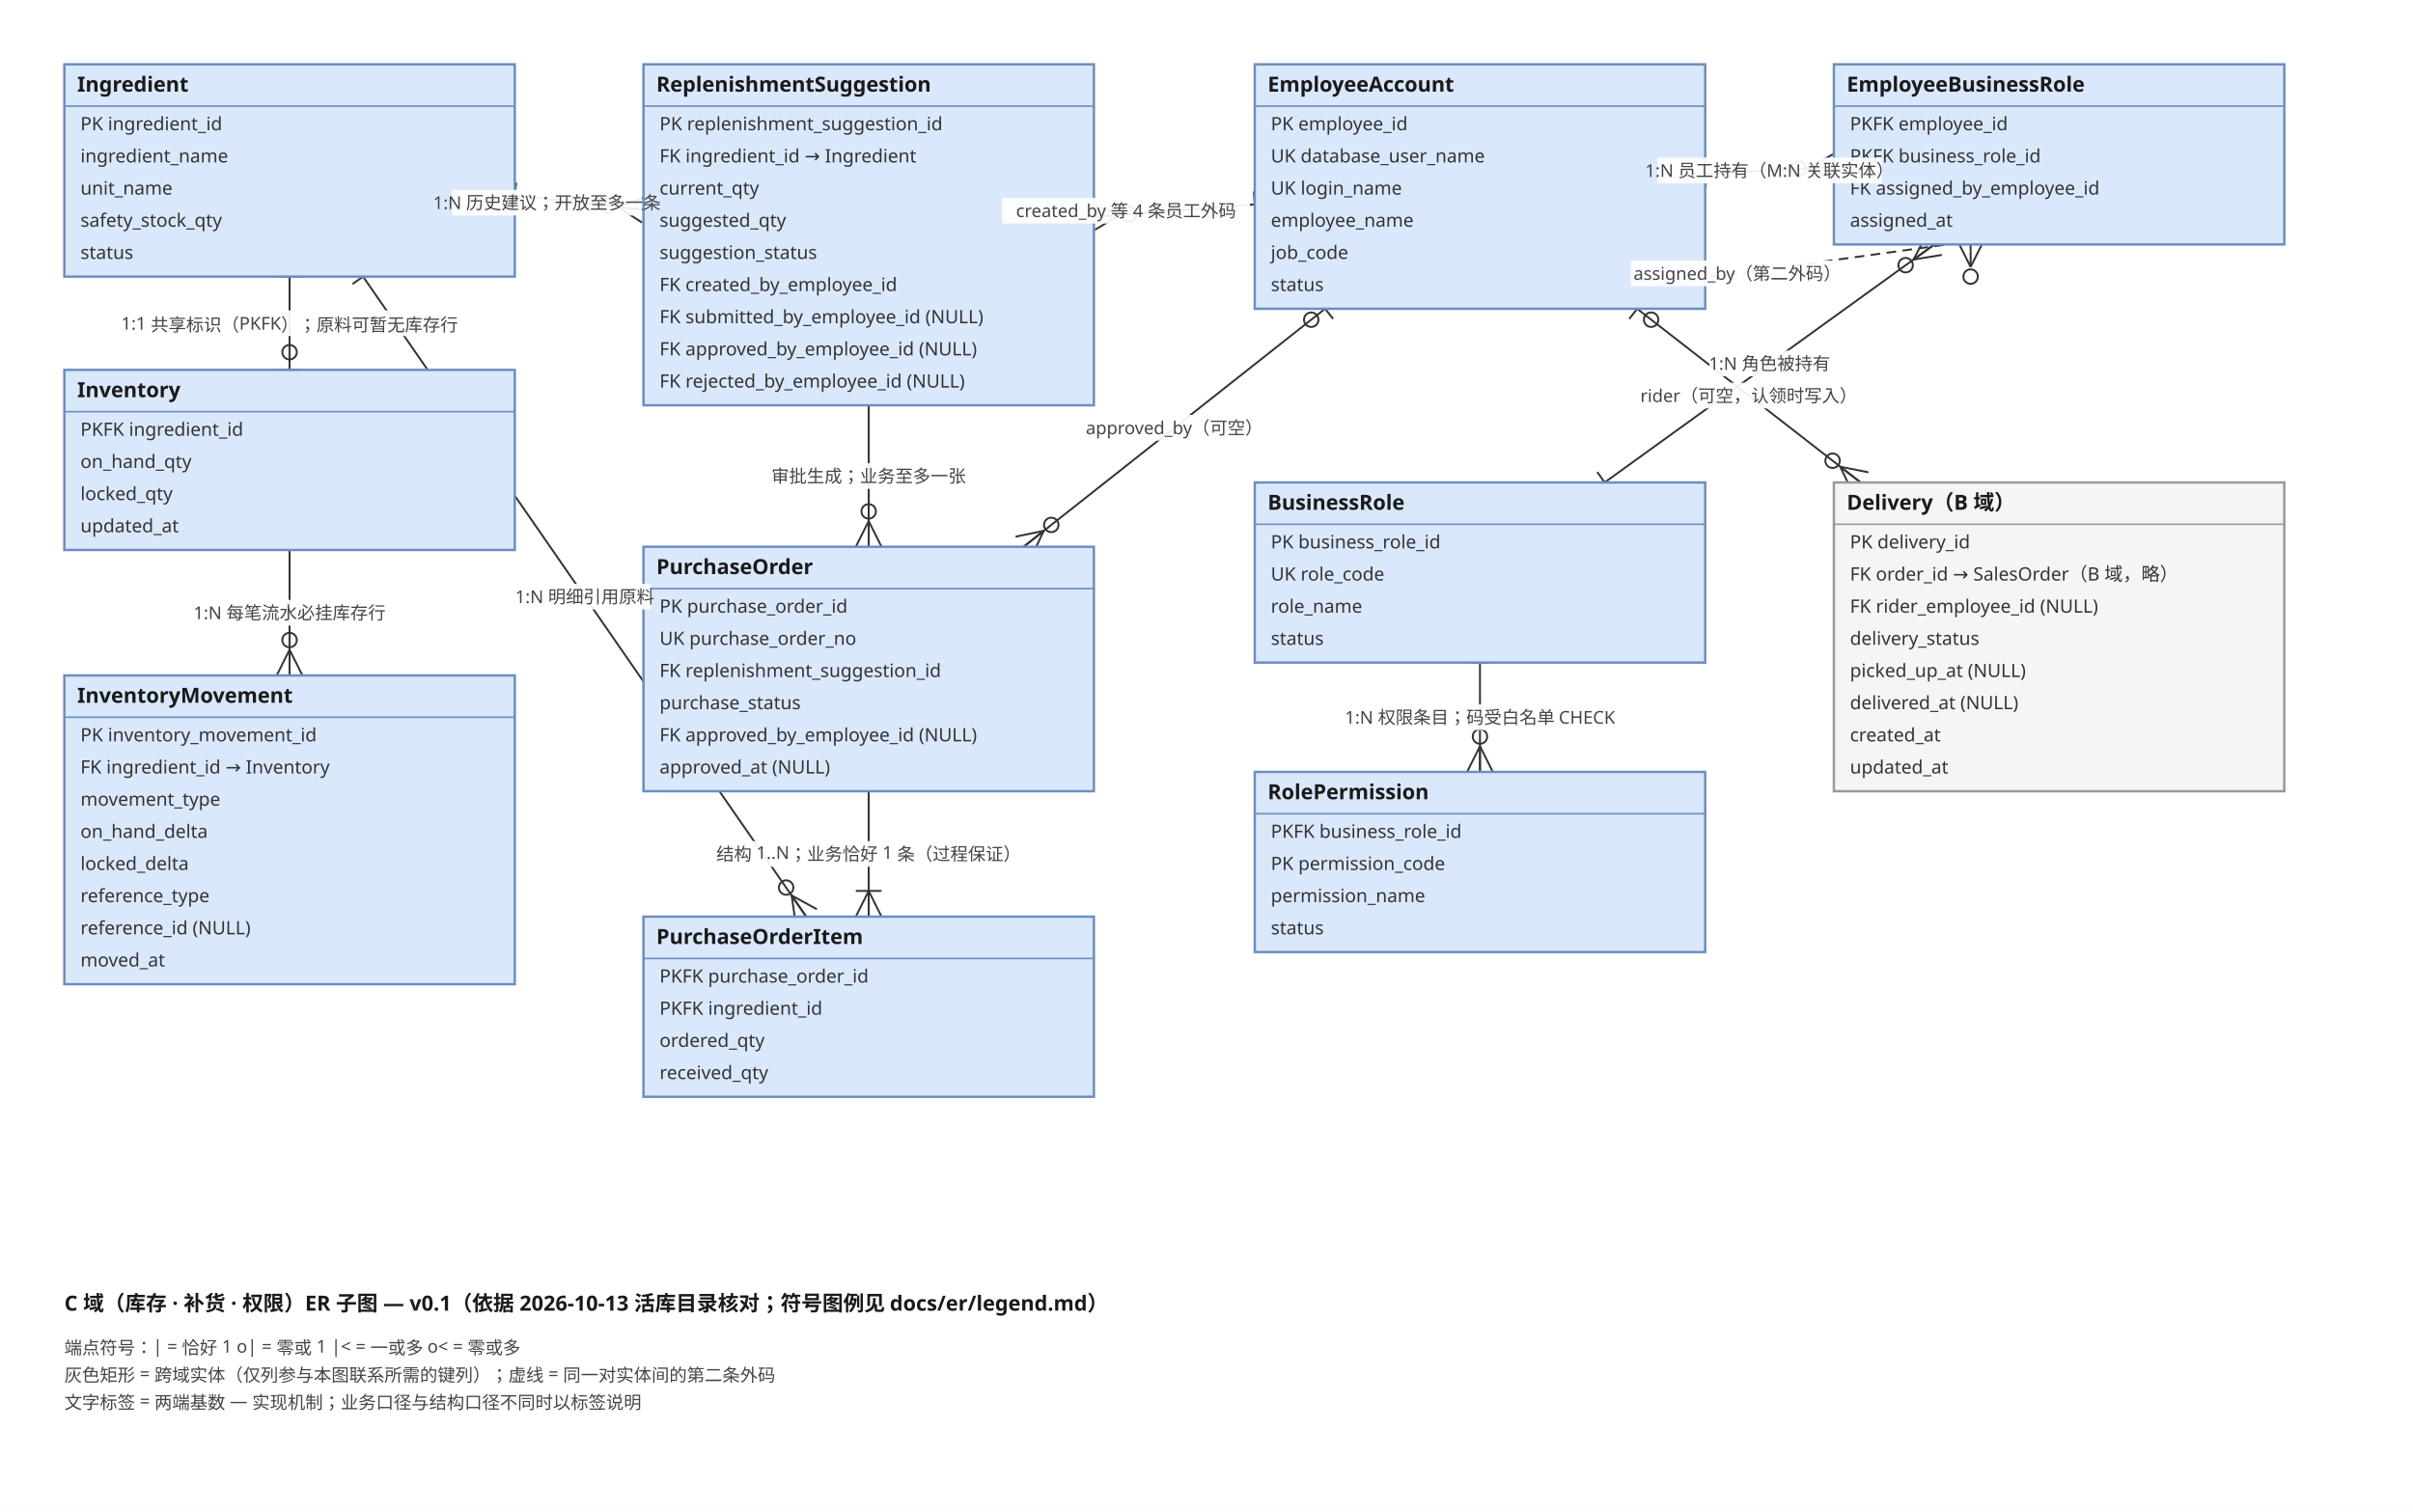
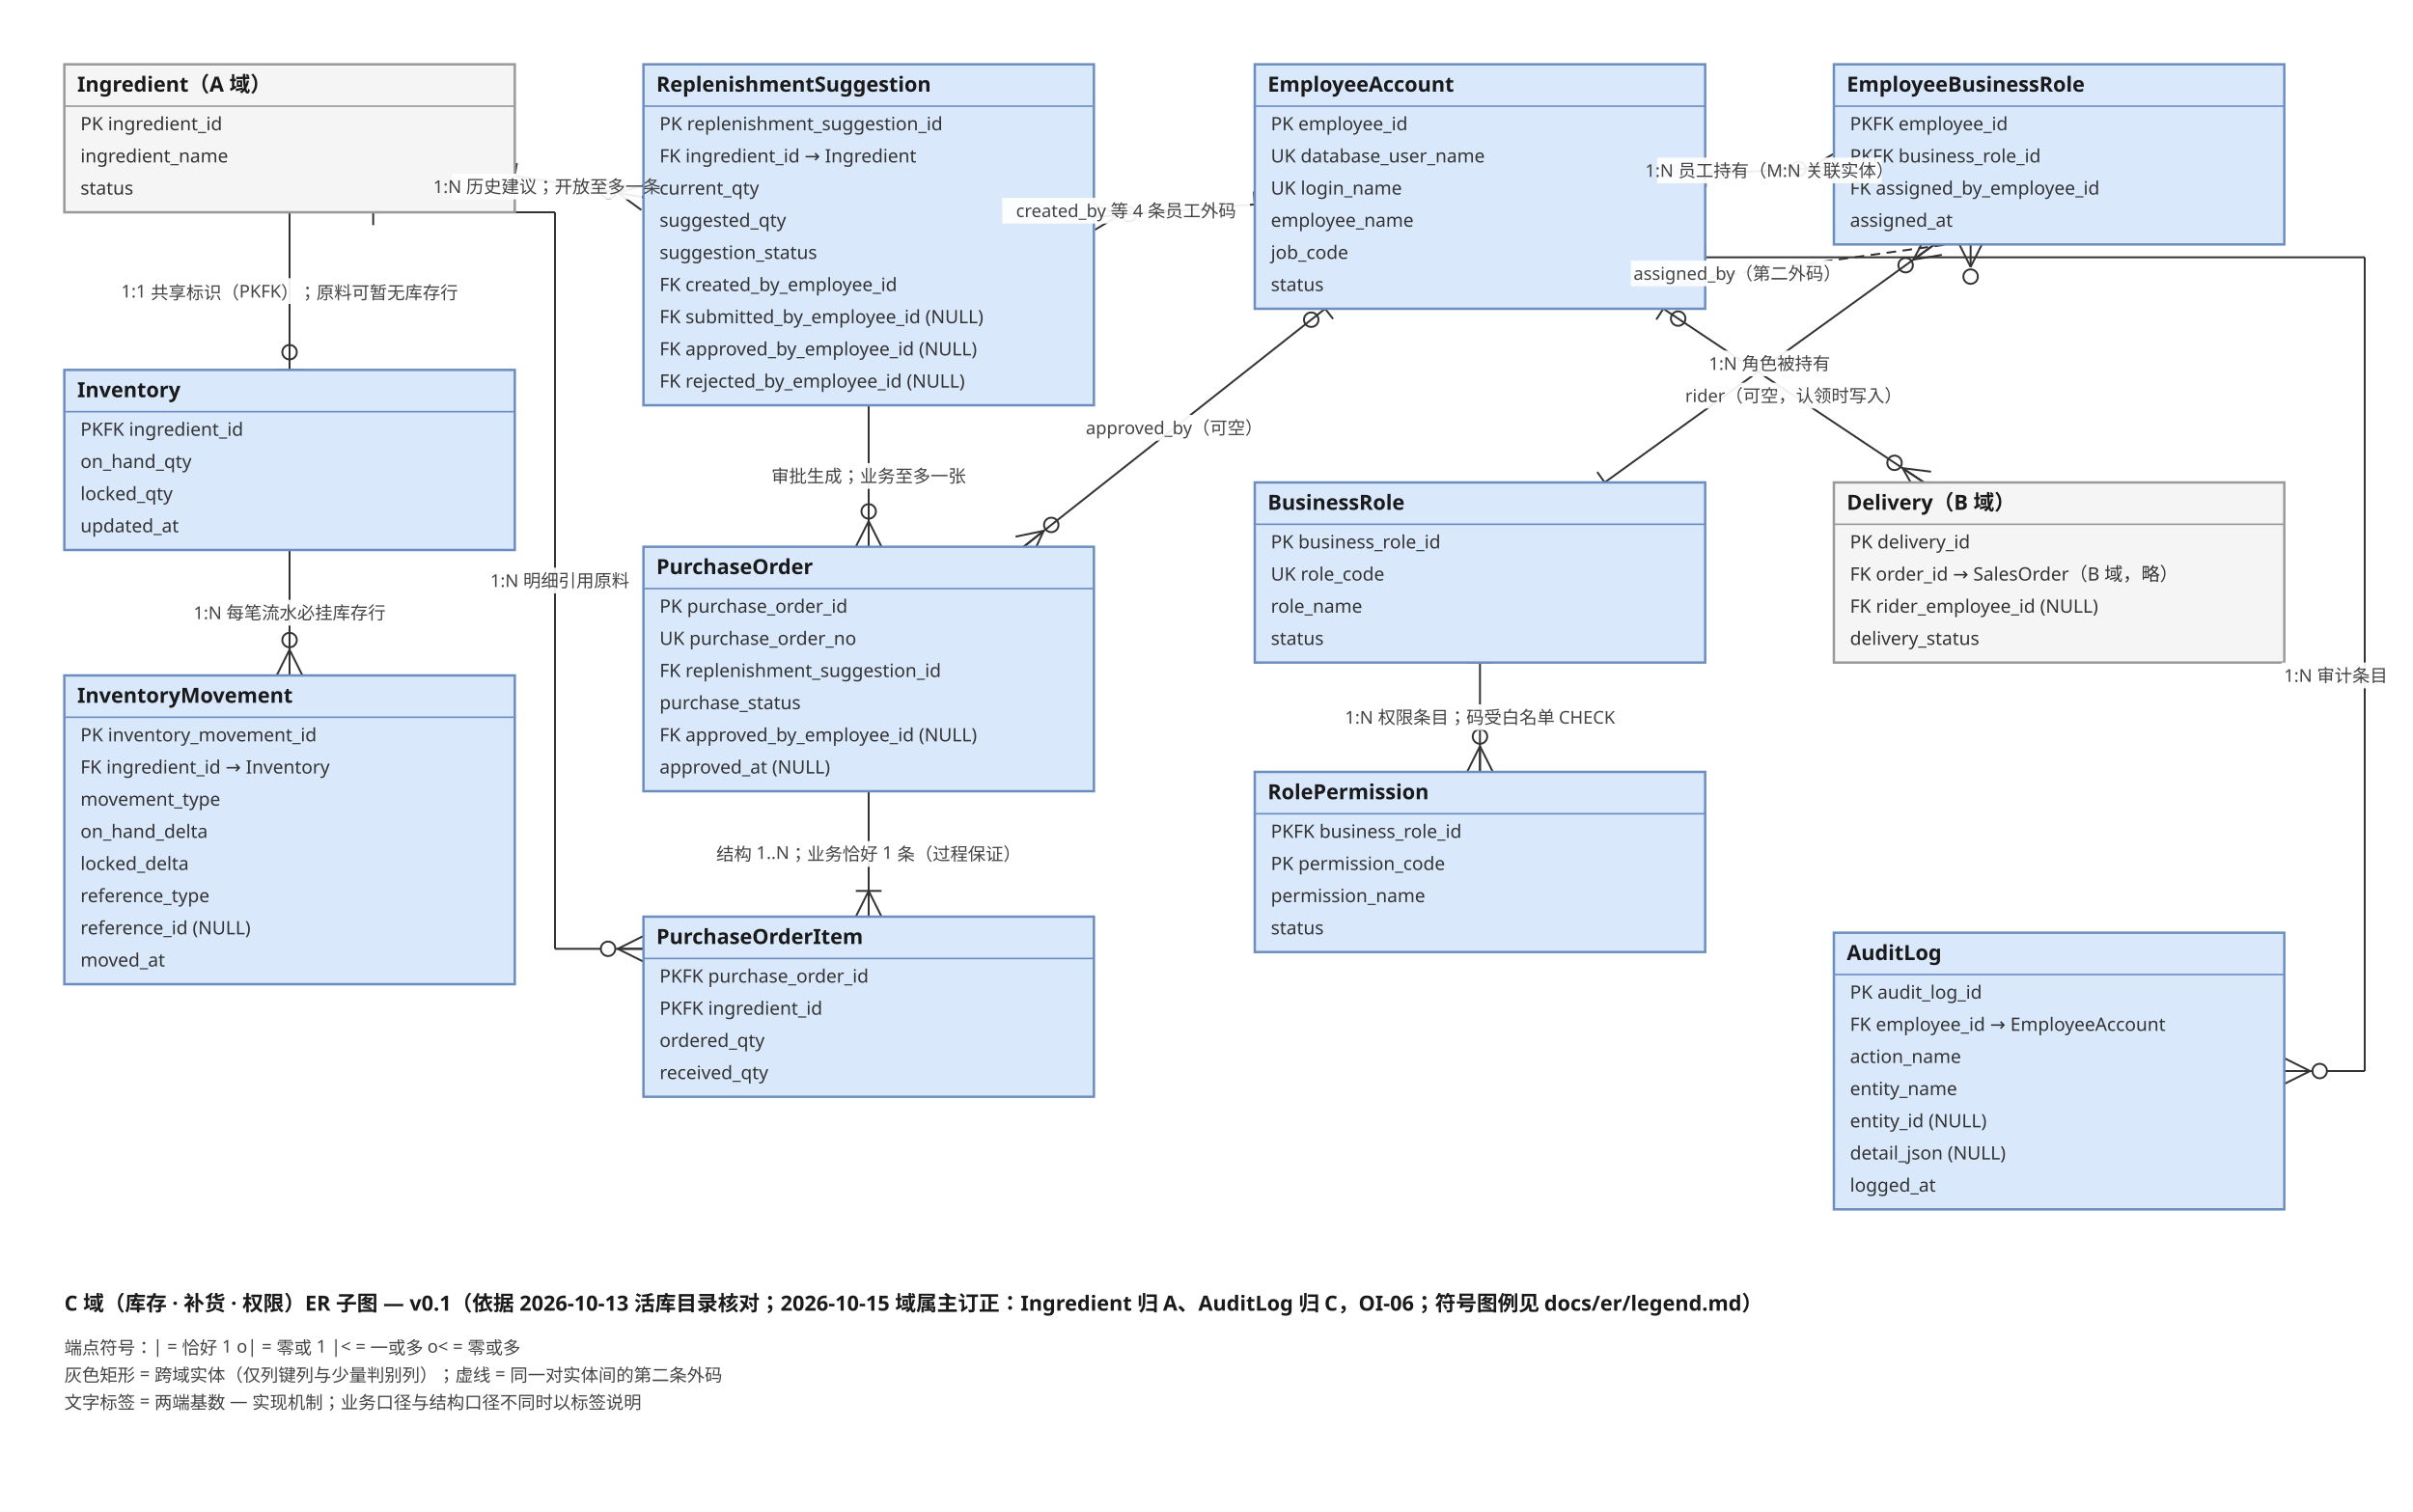
<svg xmlns="http://www.w3.org/2000/svg" width="1500" height="940" viewBox="0 0 1500 940" font-family="Segoe UI, Microsoft YaHei, sans-serif">
  <rect x="0" y="0" width="1500" height="940" fill="#ffffff" />
-   <line x1="188.0" y1="172.0" x2="172.0" y2="172.0" stroke="#333" stroke-width="1.2" />
+   <line x1="188.0" y1="132.0" x2="172.0" y2="132.0" stroke="#333" stroke-width="1.2" />
  <line x1="172.0" y1="230.0" x2="188.0" y2="230.0" stroke="#333" stroke-width="1.2" />
  <circle cx="180.0" cy="219.0" r="4.5" fill="#fff" stroke="#333" stroke-width="1.2" />
-   <line x1="180.0" y1="172.0" x2="180.0" y2="230.0" stroke="#333" stroke-width="1.2" />
+   <line x1="180.0" y1="132.0" x2="180.0" y2="230.0" stroke="#333" stroke-width="1.2" />
  <line x1="188.0" y1="342.0" x2="172.0" y2="342.0" stroke="#333" stroke-width="1.2" />
  <circle cx="180.0" cy="398.0" r="4.5" fill="#fff" stroke="#333" stroke-width="1.2" />
  <line x1="180.0" y1="404.0" x2="188.0" y2="420.0" stroke="#333" stroke-width="1.2" />
  <line x1="180.0" y1="404.0" x2="180.0" y2="420.0" stroke="#333" stroke-width="1.2" />
  <line x1="180.0" y1="404.0" x2="172.0" y2="420.0" stroke="#333" stroke-width="1.2" />
  <line x1="180.0" y1="342.0" x2="180.0" y2="420.0" stroke="#333" stroke-width="1.2" />
-   <line x1="320.9" y1="113.6" x2="319.1" y2="129.5" stroke="#333" stroke-width="1.2" />
-   <circle cx="378.1" cy="128.0" r="4.5" fill="#fff" stroke="#333" stroke-width="1.2" />
-   <line x1="384.1" y1="128.7" x2="400.9" y2="122.5" stroke="#333" stroke-width="1.2" />
-   <line x1="384.1" y1="128.7" x2="400.0" y2="130.4" stroke="#333" stroke-width="1.2" />
-   <line x1="384.1" y1="128.7" x2="399.1" y2="138.4" stroke="#333" stroke-width="1.2" />
-   <line x1="320.0" y1="121.6" x2="400.0" y2="130.4" stroke="#333" stroke-width="1.2" />
-   <line x1="232.3" y1="167.4" x2="219.1" y2="176.6" stroke="#333" stroke-width="1.2" />
-   <circle cx="488.7" cy="551.9" r="4.5" fill="#fff" stroke="#333" stroke-width="1.2" />
-   <line x1="492.1" y1="556.8" x2="507.8" y2="565.4" stroke="#333" stroke-width="1.2" />
-   <line x1="492.1" y1="556.8" x2="501.2" y2="570.0" stroke="#333" stroke-width="1.2" />
-   <line x1="492.1" y1="556.8" x2="494.7" y2="574.6" stroke="#333" stroke-width="1.2" />
-   <line x1="225.7" y1="172.0" x2="501.2" y2="570.0" stroke="#333" stroke-width="1.2" />
+   <line x1="321.3" y1="101.4" x2="318.7" y2="117.2" stroke="#333" stroke-width="1.2" />
+   <circle cx="378.3" cy="119.0" r="4.5" fill="#fff" stroke="#333" stroke-width="1.2" />
+   <line x1="384.2" y1="120.0" x2="401.3" y2="114.8" stroke="#333" stroke-width="1.2" />
+   <line x1="384.2" y1="120.0" x2="400.0" y2="122.7" stroke="#333" stroke-width="1.2" />
+   <line x1="384.2" y1="120.0" x2="398.7" y2="130.6" stroke="#333" stroke-width="1.2" />
+   <line x1="320.0" y1="109.3" x2="400.0" y2="122.7" stroke="#333" stroke-width="1.2" />
+   <line x1="232" y1="132" x2="345" y2="132" stroke="#333" stroke-width="1.2" />
+   <line x1="345" y1="132" x2="345" y2="590" stroke="#333" stroke-width="1.2" />
+   <line x1="345" y1="590" x2="400" y2="590" stroke="#333" stroke-width="1.2" />
+   <line x1="232.0" y1="124.0" x2="232.0" y2="140.0" stroke="#333" stroke-width="1.2" />
+   <circle cx="378.0" cy="590.0" r="4.5" fill="#fff" stroke="#333" stroke-width="1.2" />
+   <line x1="384.0" y1="590.0" x2="400.0" y2="582.0" stroke="#333" stroke-width="1.2" />
+   <line x1="384.0" y1="590.0" x2="400.0" y2="590.0" stroke="#333" stroke-width="1.2" />
+   <line x1="384.0" y1="590.0" x2="400.0" y2="598.0" stroke="#333" stroke-width="1.2" />
  <line x1="548.0" y1="252.0" x2="532.0" y2="252.0" stroke="#333" stroke-width="1.2" />
  <circle cx="540.0" cy="318.0" r="4.5" fill="#fff" stroke="#333" stroke-width="1.2" />
  <line x1="540.0" y1="324.0" x2="548.0" y2="340.0" stroke="#333" stroke-width="1.2" />
  <line x1="540.0" y1="324.0" x2="540.0" y2="340.0" stroke="#333" stroke-width="1.2" />
  <line x1="540.0" y1="324.0" x2="532.0" y2="340.0" stroke="#333" stroke-width="1.2" />
  <line x1="540.0" y1="252.0" x2="540.0" y2="340.0" stroke="#333" stroke-width="1.2" />
  <line x1="548.0" y1="492.0" x2="532.0" y2="492.0" stroke="#333" stroke-width="1.2" />
  <line x1="532.0" y1="554.0" x2="548.0" y2="554.0" stroke="#333" stroke-width="1.2" />
  <line x1="540.0" y1="554.0" x2="548.0" y2="570.0" stroke="#333" stroke-width="1.2" />
  <line x1="540.0" y1="554.0" x2="540.0" y2="570.0" stroke="#333" stroke-width="1.2" />
  <line x1="540.0" y1="554.0" x2="532.0" y2="570.0" stroke="#333" stroke-width="1.2" />
  <line x1="540.0" y1="492.0" x2="540.0" y2="570.0" stroke="#333" stroke-width="1.2" />
  <line x1="928.0" y1="412.0" x2="912.0" y2="412.0" stroke="#333" stroke-width="1.2" />
  <circle cx="920.0" cy="458.0" r="4.5" fill="#fff" stroke="#333" stroke-width="1.2" />
  <line x1="920.0" y1="464.0" x2="928.0" y2="480.0" stroke="#333" stroke-width="1.2" />
  <line x1="920.0" y1="464.0" x2="920.0" y2="480.0" stroke="#333" stroke-width="1.2" />
  <line x1="920.0" y1="464.0" x2="912.0" y2="480.0" stroke="#333" stroke-width="1.2" />
  <line x1="920.0" y1="412.0" x2="920.0" y2="480.0" stroke="#333" stroke-width="1.2" />
  <line x1="1059.6" y1="100.2" x2="1060.4" y2="116.2" stroke="#333" stroke-width="1.2" />
  <circle cx="1118.0" cy="105.0" r="4.5" fill="#fff" stroke="#333" stroke-width="1.2" />
  <line x1="1124.0" y1="104.7" x2="1139.6" y2="95.8" stroke="#333" stroke-width="1.2" />
  <line x1="1124.0" y1="104.7" x2="1140.0" y2="103.8" stroke="#333" stroke-width="1.2" />
  <line x1="1124.0" y1="104.7" x2="1140.4" y2="111.8" stroke="#333" stroke-width="1.2" />
  <line x1="1060.0" y1="108.2" x2="1140.0" y2="103.8" stroke="#333" stroke-width="1.2" />
  <line x1="992.9" y1="293.5" x2="1002.2" y2="306.5" stroke="#333" stroke-width="1.2" />
  <circle cx="1184.6" cy="164.9" r="4.5" fill="#fff" stroke="#333" stroke-width="1.2" />
  <line x1="1189.5" y1="161.4" x2="1197.8" y2="145.5" stroke="#333" stroke-width="1.2" />
  <line x1="1189.5" y1="161.4" x2="1202.5" y2="152.0" stroke="#333" stroke-width="1.2" />
  <line x1="1189.5" y1="161.4" x2="1207.1" y2="158.5" stroke="#333" stroke-width="1.2" />
  <line x1="997.5" y1="300.0" x2="1202.5" y2="152.0" stroke="#333" stroke-width="1.2" />
  <line x1="943.0" y1="190.0" x2="927.0" y2="190.0" stroke="#333" stroke-width="1.2" />
  <circle cx="1225.0" cy="172.0" r="4.5" fill="#fff" stroke="#333" stroke-width="1.2" />
  <line x1="1225.0" y1="166.0" x2="1217.0" y2="150.0" stroke="#333" stroke-width="1.2" />
  <line x1="1225.0" y1="166.0" x2="1225.0" y2="150.0" stroke="#333" stroke-width="1.2" />
  <line x1="1225.0" y1="166.0" x2="1233.0" y2="150.0" stroke="#333" stroke-width="1.2" />
  <line x1="935.0" y1="190.0" x2="1225.0" y2="150.0" stroke="#333" stroke-width="1.2" stroke-dasharray="6,4" />
  <line x1="780.6" y1="135.0" x2="779.4" y2="119.1" stroke="#333" stroke-width="1.2" />
  <circle cx="701.9" cy="133.2" r="4.5" fill="#fff" stroke="#333" stroke-width="1.2" />
  <line x1="696.0" y1="133.7" x2="680.6" y2="142.9" stroke="#333" stroke-width="1.2" />
  <line x1="696.0" y1="133.7" x2="680.0" y2="134.9" stroke="#333" stroke-width="1.2" />
  <line x1="696.0" y1="133.7" x2="679.4" y2="127.0" stroke="#333" stroke-width="1.2" />
  <line x1="780.0" y1="127.1" x2="680.0" y2="134.9" stroke="#333" stroke-width="1.2" />
  <line x1="828.7" y1="198.3" x2="818.8" y2="185.7" stroke="#333" stroke-width="1.2" />
  <circle cx="815.1" cy="198.8" r="4.5" fill="#fff" stroke="#333" stroke-width="1.2" />
  <circle cx="653.5" cy="326.4" r="4.5" fill="#fff" stroke="#333" stroke-width="1.2" />
  <line x1="648.8" y1="330.1" x2="641.2" y2="346.3" stroke="#333" stroke-width="1.2" />
  <line x1="648.8" y1="330.1" x2="636.3" y2="340.0" stroke="#333" stroke-width="1.2" />
  <line x1="648.8" y1="330.1" x2="631.3" y2="333.7" stroke="#333" stroke-width="1.2" />
  <line x1="823.7" y1="192.0" x2="636.3" y2="340.0" stroke="#333" stroke-width="1.2" />
-   <line x1="1022.6" y1="185.7" x2="1012.8" y2="198.3" stroke="#333" stroke-width="1.2" />
-   <circle cx="1026.4" cy="198.8" r="4.5" fill="#fff" stroke="#333" stroke-width="1.2" />
-   <circle cx="1139.2" cy="286.5" r="4.5" fill="#fff" stroke="#333" stroke-width="1.2" />
-   <line x1="1143.9" y1="290.2" x2="1161.5" y2="293.7" stroke="#333" stroke-width="1.2" />
-   <line x1="1143.9" y1="290.2" x2="1156.6" y2="300.0" stroke="#333" stroke-width="1.2" />
-   <line x1="1143.9" y1="290.2" x2="1151.7" y2="306.3" stroke="#333" stroke-width="1.2" />
-   <line x1="1017.7" y1="192.0" x2="1156.6" y2="300.0" stroke="#333" stroke-width="1.2" />
-   <rect x="40" y="40" width="280" height="132" rx="0" fill="#dae8fc" stroke="#6c8ebf" stroke-width="1.5" />
-   <line x1="40" y1="66" x2="320" y2="66" stroke="#6c8ebf" stroke-width="1" />
-   <text x="48" y="57" font-size="13" font-weight="bold" fill="#1a1a1a">Ingredient</text>
+   <line x1="1038.4" y1="185.3" x2="1029.6" y2="198.7" stroke="#333" stroke-width="1.2" />
+   <circle cx="1043.2" cy="198.1" r="4.5" fill="#fff" stroke="#333" stroke-width="1.2" />
+   <circle cx="1177.7" cy="287.8" r="4.5" fill="#fff" stroke="#333" stroke-width="1.2" />
+   <line x1="1182.7" y1="291.1" x2="1200.4" y2="293.3" stroke="#333" stroke-width="1.2" />
+   <line x1="1182.7" y1="291.1" x2="1196.0" y2="300.0" stroke="#333" stroke-width="1.2" />
+   <line x1="1182.7" y1="291.1" x2="1191.6" y2="306.7" stroke="#333" stroke-width="1.2" />
+   <line x1="1034.0" y1="192.0" x2="1196.0" y2="300.0" stroke="#333" stroke-width="1.2" />
+   <line x1="1060" y1="160" x2="1470" y2="160" stroke="#333" stroke-width="1.2" />
+   <line x1="1470" y1="160" x2="1470" y2="666" stroke="#333" stroke-width="1.2" />
+   <line x1="1470" y1="666" x2="1420" y2="666" stroke="#333" stroke-width="1.2" />
+   <line x1="1060.0" y1="152.0" x2="1060.0" y2="168.0" stroke="#333" stroke-width="1.2" />
+   <circle cx="1442.0" cy="666.0" r="4.5" fill="#fff" stroke="#333" stroke-width="1.2" />
+   <line x1="1436.0" y1="666.0" x2="1420.0" y2="674.0" stroke="#333" stroke-width="1.2" />
+   <line x1="1436.0" y1="666.0" x2="1420.0" y2="666.0" stroke="#333" stroke-width="1.2" />
+   <line x1="1436.0" y1="666.0" x2="1420.0" y2="658.0" stroke="#333" stroke-width="1.2" />
+   <rect x="40" y="40" width="280" height="92" rx="0" fill="#f5f5f5" stroke="#999999" stroke-width="1.5" />
+   <line x1="40" y1="66" x2="320" y2="66" stroke="#999999" stroke-width="1" />
+   <text x="48" y="57" font-size="13" font-weight="bold" fill="#1a1a1a">Ingredient（A 域）</text>
  <text x="50" y="81" font-size="11.5" fill="#333">PK ingredient_id</text>
  <text x="50" y="101" font-size="11.5" fill="#333">ingredient_name</text>
-   <text x="50" y="121" font-size="11.5" fill="#333">unit_name</text>
-   <text x="50" y="141" font-size="11.5" fill="#333">safety_stock_qty</text>
-   <text x="50" y="161" font-size="11.5" fill="#333">status</text>
+   <text x="50" y="121" font-size="11.5" fill="#333">status</text>
  <rect x="40" y="230" width="280" height="112" rx="0" fill="#dae8fc" stroke="#6c8ebf" stroke-width="1.5" />
  <line x1="40" y1="256" x2="320" y2="256" stroke="#6c8ebf" stroke-width="1" />
  <text x="48" y="247" font-size="13" font-weight="bold" fill="#1a1a1a">Inventory</text>
  <text x="50" y="271" font-size="11.5" fill="#333">PKFK ingredient_id</text>
  <text x="50" y="291" font-size="11.5" fill="#333">on_hand_qty</text>
  <text x="50" y="311" font-size="11.5" fill="#333">locked_qty</text>
  <text x="50" y="331" font-size="11.5" fill="#333">updated_at</text>
  <rect x="40" y="420" width="280" height="192" rx="0" fill="#dae8fc" stroke="#6c8ebf" stroke-width="1.5" />
  <line x1="40" y1="446" x2="320" y2="446" stroke="#6c8ebf" stroke-width="1" />
  <text x="48" y="437" font-size="13" font-weight="bold" fill="#1a1a1a">InventoryMovement</text>
  <text x="50" y="461" font-size="11.5" fill="#333">PK inventory_movement_id</text>
  <text x="50" y="481" font-size="11.5" fill="#333">FK ingredient_id → Inventory</text>
  <text x="50" y="501" font-size="11.5" fill="#333">movement_type</text>
  <text x="50" y="521" font-size="11.5" fill="#333">on_hand_delta</text>
  <text x="50" y="541" font-size="11.5" fill="#333">locked_delta</text>
  <text x="50" y="561" font-size="11.5" fill="#333">reference_type</text>
  <text x="50" y="581" font-size="11.5" fill="#333">reference_id (NULL)</text>
  <text x="50" y="601" font-size="11.5" fill="#333">moved_at</text>
  <rect x="400" y="40" width="280" height="212" rx="0" fill="#dae8fc" stroke="#6c8ebf" stroke-width="1.5" />
  <line x1="400" y1="66" x2="680" y2="66" stroke="#6c8ebf" stroke-width="1" />
  <text x="408" y="57" font-size="13" font-weight="bold" fill="#1a1a1a">ReplenishmentSuggestion</text>
  <text x="410" y="81" font-size="11.5" fill="#333">PK replenishment_suggestion_id</text>
  <text x="410" y="101" font-size="11.5" fill="#333">FK ingredient_id → Ingredient</text>
  <text x="410" y="121" font-size="11.5" fill="#333">current_qty</text>
  <text x="410" y="141" font-size="11.5" fill="#333">suggested_qty</text>
  <text x="410" y="161" font-size="11.5" fill="#333">suggestion_status</text>
  <text x="410" y="181" font-size="11.5" fill="#333">FK created_by_employee_id</text>
  <text x="410" y="201" font-size="11.5" fill="#333">FK submitted_by_employee_id (NULL)</text>
  <text x="410" y="221" font-size="11.5" fill="#333">FK approved_by_employee_id (NULL)</text>
  <text x="410" y="241" font-size="11.5" fill="#333">FK rejected_by_employee_id (NULL)</text>
  <rect x="400" y="340" width="280" height="152" rx="0" fill="#dae8fc" stroke="#6c8ebf" stroke-width="1.5" />
  <line x1="400" y1="366" x2="680" y2="366" stroke="#6c8ebf" stroke-width="1" />
  <text x="408" y="357" font-size="13" font-weight="bold" fill="#1a1a1a">PurchaseOrder</text>
  <text x="410" y="381" font-size="11.5" fill="#333">PK purchase_order_id</text>
  <text x="410" y="401" font-size="11.5" fill="#333">UK purchase_order_no</text>
  <text x="410" y="421" font-size="11.5" fill="#333">FK replenishment_suggestion_id</text>
  <text x="410" y="441" font-size="11.5" fill="#333">purchase_status</text>
  <text x="410" y="461" font-size="11.5" fill="#333">FK approved_by_employee_id (NULL)</text>
  <text x="410" y="481" font-size="11.5" fill="#333">approved_at (NULL)</text>
  <rect x="400" y="570" width="280" height="112" rx="0" fill="#dae8fc" stroke="#6c8ebf" stroke-width="1.5" />
  <line x1="400" y1="596" x2="680" y2="596" stroke="#6c8ebf" stroke-width="1" />
  <text x="408" y="587" font-size="13" font-weight="bold" fill="#1a1a1a">PurchaseOrderItem</text>
  <text x="410" y="611" font-size="11.5" fill="#333">PKFK purchase_order_id</text>
  <text x="410" y="631" font-size="11.5" fill="#333">PKFK ingredient_id</text>
  <text x="410" y="651" font-size="11.5" fill="#333">ordered_qty</text>
  <text x="410" y="671" font-size="11.5" fill="#333">received_qty</text>
  <rect x="780" y="40" width="280" height="152" rx="0" fill="#dae8fc" stroke="#6c8ebf" stroke-width="1.5" />
  <line x1="780" y1="66" x2="1060" y2="66" stroke="#6c8ebf" stroke-width="1" />
  <text x="788" y="57" font-size="13" font-weight="bold" fill="#1a1a1a">EmployeeAccount</text>
  <text x="790" y="81" font-size="11.5" fill="#333">PK employee_id</text>
  <text x="790" y="101" font-size="11.5" fill="#333">UK database_user_name</text>
  <text x="790" y="121" font-size="11.5" fill="#333">UK login_name</text>
  <text x="790" y="141" font-size="11.5" fill="#333">employee_name</text>
  <text x="790" y="161" font-size="11.5" fill="#333">job_code</text>
  <text x="790" y="181" font-size="11.5" fill="#333">status</text>
  <rect x="780" y="300" width="280" height="112" rx="0" fill="#dae8fc" stroke="#6c8ebf" stroke-width="1.5" />
  <line x1="780" y1="326" x2="1060" y2="326" stroke="#6c8ebf" stroke-width="1" />
  <text x="788" y="317" font-size="13" font-weight="bold" fill="#1a1a1a">BusinessRole</text>
  <text x="790" y="341" font-size="11.5" fill="#333">PK business_role_id</text>
  <text x="790" y="361" font-size="11.5" fill="#333">UK role_code</text>
  <text x="790" y="381" font-size="11.5" fill="#333">role_name</text>
  <text x="790" y="401" font-size="11.5" fill="#333">status</text>
  <rect x="780" y="480" width="280" height="112" rx="0" fill="#dae8fc" stroke="#6c8ebf" stroke-width="1.5" />
  <line x1="780" y1="506" x2="1060" y2="506" stroke="#6c8ebf" stroke-width="1" />
  <text x="788" y="497" font-size="13" font-weight="bold" fill="#1a1a1a">RolePermission</text>
  <text x="790" y="521" font-size="11.5" fill="#333">PKFK business_role_id</text>
  <text x="790" y="541" font-size="11.5" fill="#333">PK permission_code</text>
  <text x="790" y="561" font-size="11.5" fill="#333">permission_name</text>
  <text x="790" y="581" font-size="11.5" fill="#333">status</text>
  <rect x="1140" y="40" width="280" height="112" rx="0" fill="#dae8fc" stroke="#6c8ebf" stroke-width="1.5" />
  <line x1="1140" y1="66" x2="1420" y2="66" stroke="#6c8ebf" stroke-width="1" />
  <text x="1148" y="57" font-size="13" font-weight="bold" fill="#1a1a1a">EmployeeBusinessRole</text>
  <text x="1150" y="81" font-size="11.5" fill="#333">PKFK employee_id</text>
  <text x="1150" y="101" font-size="11.5" fill="#333">PKFK business_role_id</text>
  <text x="1150" y="121" font-size="11.5" fill="#333">FK assigned_by_employee_id</text>
  <text x="1150" y="141" font-size="11.5" fill="#333">assigned_at</text>
-   <rect x="1140" y="300" width="280" height="192" rx="0" fill="#f5f5f5" stroke="#999999" stroke-width="1.5" />
+   <rect x="1140" y="300" width="280" height="112" rx="0" fill="#f5f5f5" stroke="#999999" stroke-width="1.5" />
  <line x1="1140" y1="326" x2="1420" y2="326" stroke="#999999" stroke-width="1" />
  <text x="1148" y="317" font-size="13" font-weight="bold" fill="#1a1a1a">Delivery（B 域）</text>
  <text x="1150" y="341" font-size="11.5" fill="#333">PK delivery_id</text>
  <text x="1150" y="361" font-size="11.5" fill="#333">FK order_id → SalesOrder（B 域，略）</text>
  <text x="1150" y="381" font-size="11.5" fill="#333">FK rider_employee_id (NULL)</text>
  <text x="1150" y="401" font-size="11.5" fill="#333">delivery_status</text>
-   <text x="1150" y="421" font-size="11.5" fill="#333">picked_up_at (NULL)</text>
-   <text x="1150" y="441" font-size="11.5" fill="#333">delivered_at (NULL)</text>
-   <text x="1150" y="461" font-size="11.5" fill="#333">created_at</text>
-   <text x="1150" y="481" font-size="11.5" fill="#333">updated_at</text>
-   <rect x="92.2" y="193.0" width="175.6" height="16" fill="#ffffff" opacity="0.92" />
-   <text x="180.0" y="205.0" font-size="11" fill="#444" text-anchor="middle">1:1 共享标识（PKFK）；原料可暂无库存行</text>
+   <rect x="1140" y="580" width="280" height="172" rx="0" fill="#dae8fc" stroke="#6c8ebf" stroke-width="1.5" />
+   <line x1="1140" y1="606" x2="1420" y2="606" stroke="#6c8ebf" stroke-width="1" />
+   <text x="1148" y="597" font-size="13" font-weight="bold" fill="#1a1a1a">AuditLog</text>
+   <text x="1150" y="621" font-size="11.5" fill="#333">PK audit_log_id</text>
+   <text x="1150" y="641" font-size="11.5" fill="#333">FK employee_id → EmployeeAccount</text>
+   <text x="1150" y="661" font-size="11.5" fill="#333">action_name</text>
+   <text x="1150" y="681" font-size="11.5" fill="#333">entity_name</text>
+   <text x="1150" y="701" font-size="11.5" fill="#333">entity_id (NULL)</text>
+   <text x="1150" y="721" font-size="11.5" fill="#333">detail_json (NULL)</text>
+   <text x="1150" y="741" font-size="11.5" fill="#333">logged_at</text>
+   <rect x="92.2" y="173.0" width="175.6" height="16" fill="#ffffff" opacity="0.92" />
+   <text x="180.0" y="185.0" font-size="11" fill="#444" text-anchor="middle">1:1 共享标识（PKFK）；原料可暂无库存行</text>
  <rect x="128.2" y="373.0" width="103.6" height="16" fill="#ffffff" opacity="0.92" />
  <text x="180.0" y="385.0" font-size="11" fill="#444" text-anchor="middle">1:N 每笔流水必挂库存行</text>
-   <rect x="281.0" y="118.0" width="118.0" height="16" fill="#ffffff" opacity="0.92" />
-   <text x="340.0" y="130.0" font-size="11" fill="#444" text-anchor="middle">1:N 历史建议；开放至多一条</text>
-   <rect x="322.5" y="363.0" width="82.0" height="16" fill="#ffffff" opacity="0.92" />
-   <text x="363.5" y="375.0" font-size="11" fill="#444" text-anchor="middle">1:N 明细引用原料</text>
+   <rect x="281.0" y="108.0" width="118.0" height="16" fill="#ffffff" opacity="0.92" />
+   <text x="340.0" y="120.0" font-size="11" fill="#444" text-anchor="middle">1:N 历史建议；开放至多一条</text>
+   <rect x="307.0" y="353.0" width="82.0" height="16" fill="#ffffff" opacity="0.92" />
+   <text x="348.0" y="365.0" font-size="11" fill="#444" text-anchor="middle">1:N 明细引用原料</text>
  <rect x="495.4" y="288.0" width="89.2" height="16" fill="#ffffff" opacity="0.92" />
  <text x="540.0" y="300.0" font-size="11" fill="#444" text-anchor="middle">审批生成；业务至多一张</text>
  <rect x="455.8" y="523.0" width="168.4" height="16" fill="#ffffff" opacity="0.92" />
  <text x="540.0" y="535.0" font-size="11" fill="#444" text-anchor="middle">结构 1..N；业务恰好 1 条（过程保证）</text>
  <rect x="843.0" y="438.0" width="154.0" height="16" fill="#ffffff" opacity="0.92" />
  <text x="920.0" y="450.0" font-size="11" fill="#444" text-anchor="middle">1:N 权限条目；码受白名单 CHECK</text>
  <rect x="1030.2" y="98.0" width="139.6" height="16" fill="#ffffff" opacity="0.92" />
  <text x="1100.0" y="110.0" font-size="11" fill="#444" text-anchor="middle">1:N 员工持有（M:N 关联实体）</text>
  <rect x="1062.6" y="218.0" width="74.8" height="16" fill="#ffffff" opacity="0.92" />
  <text x="1100.0" y="230.0" font-size="11" fill="#444" text-anchor="middle">1:N 角色被持有</text>
  <rect x="1013.8" y="162.0" width="132.4" height="16" fill="#ffffff" opacity="0.92" />
  <text x="1080.0" y="174.0" font-size="11" fill="#444" text-anchor="middle">assigned_by（第二外码）</text>
  <rect x="623.0" y="123.0" width="154.0" height="16" fill="#ffffff" opacity="0.92" />
  <text x="700.0" y="135.0" font-size="11" fill="#444" text-anchor="middle">created_by 等 4 条员工外码</text>
  <rect x="671.0" y="258.0" width="118.0" height="16" fill="#ffffff" opacity="0.92" />
  <text x="730.0" y="270.0" font-size="11" fill="#444" text-anchor="middle">approved_by（可空）</text>
-   <rect x="1028.1" y="238.0" width="118.0" height="16" fill="#ffffff" opacity="0.92" />
-   <text x="1087.1" y="250.0" font-size="11" fill="#444" text-anchor="middle">rider（可空，认领时写入）</text>
-   <text x="40" y="815" font-size="13" font-weight="bold" fill="#1a1a1a">C 域（库存 · 补货 · 权限）ER 子图 — v0.1（依据 2026-10-13 活库目录核对；符号图例见 docs/er/legend.md）</text>
+   <rect x="1056.0" y="238.0" width="118.0" height="16" fill="#ffffff" opacity="0.92" />
+   <text x="1115.0" y="250.0" font-size="11" fill="#444" text-anchor="middle">rider（可空，认领时写入）</text>
+   <rect x="1418.2" y="412.0" width="67.6" height="16" fill="#ffffff" opacity="0.92" />
+   <text x="1452.0" y="424.0" font-size="11" fill="#444" text-anchor="middle">1:N 审计条目</text>
+   <text x="40" y="815" font-size="13" font-weight="bold" fill="#1a1a1a">C 域（库存 · 补货 · 权限）ER 子图 — v0.1（依据 2026-10-13 活库目录核对；2026-10-15 域属主订正：Ingredient 归 A、AuditLog 归 C，OI-06；符号图例见 docs/er/legend.md）</text>
  <text x="40" y="842" font-size="11" fill="#444">端点符号：| = 恰好 1    o| = 零或 1    |&lt; = 一或多    o&lt; = 零或多</text>
-   <text x="40" y="859" font-size="11" fill="#444">灰色矩形 = 跨域实体（仅列参与本图联系所需的键列）；虚线 = 同一对实体间的第二条外码</text>
+   <text x="40" y="859" font-size="11" fill="#444">灰色矩形 = 跨域实体（仅列键列与少量判别列）；虚线 = 同一对实体间的第二条外码</text>
  <text x="40" y="876" font-size="11" fill="#444">文字标签 = 两端基数 — 实现机制；业务口径与结构口径不同时以标签说明</text>
</svg>
